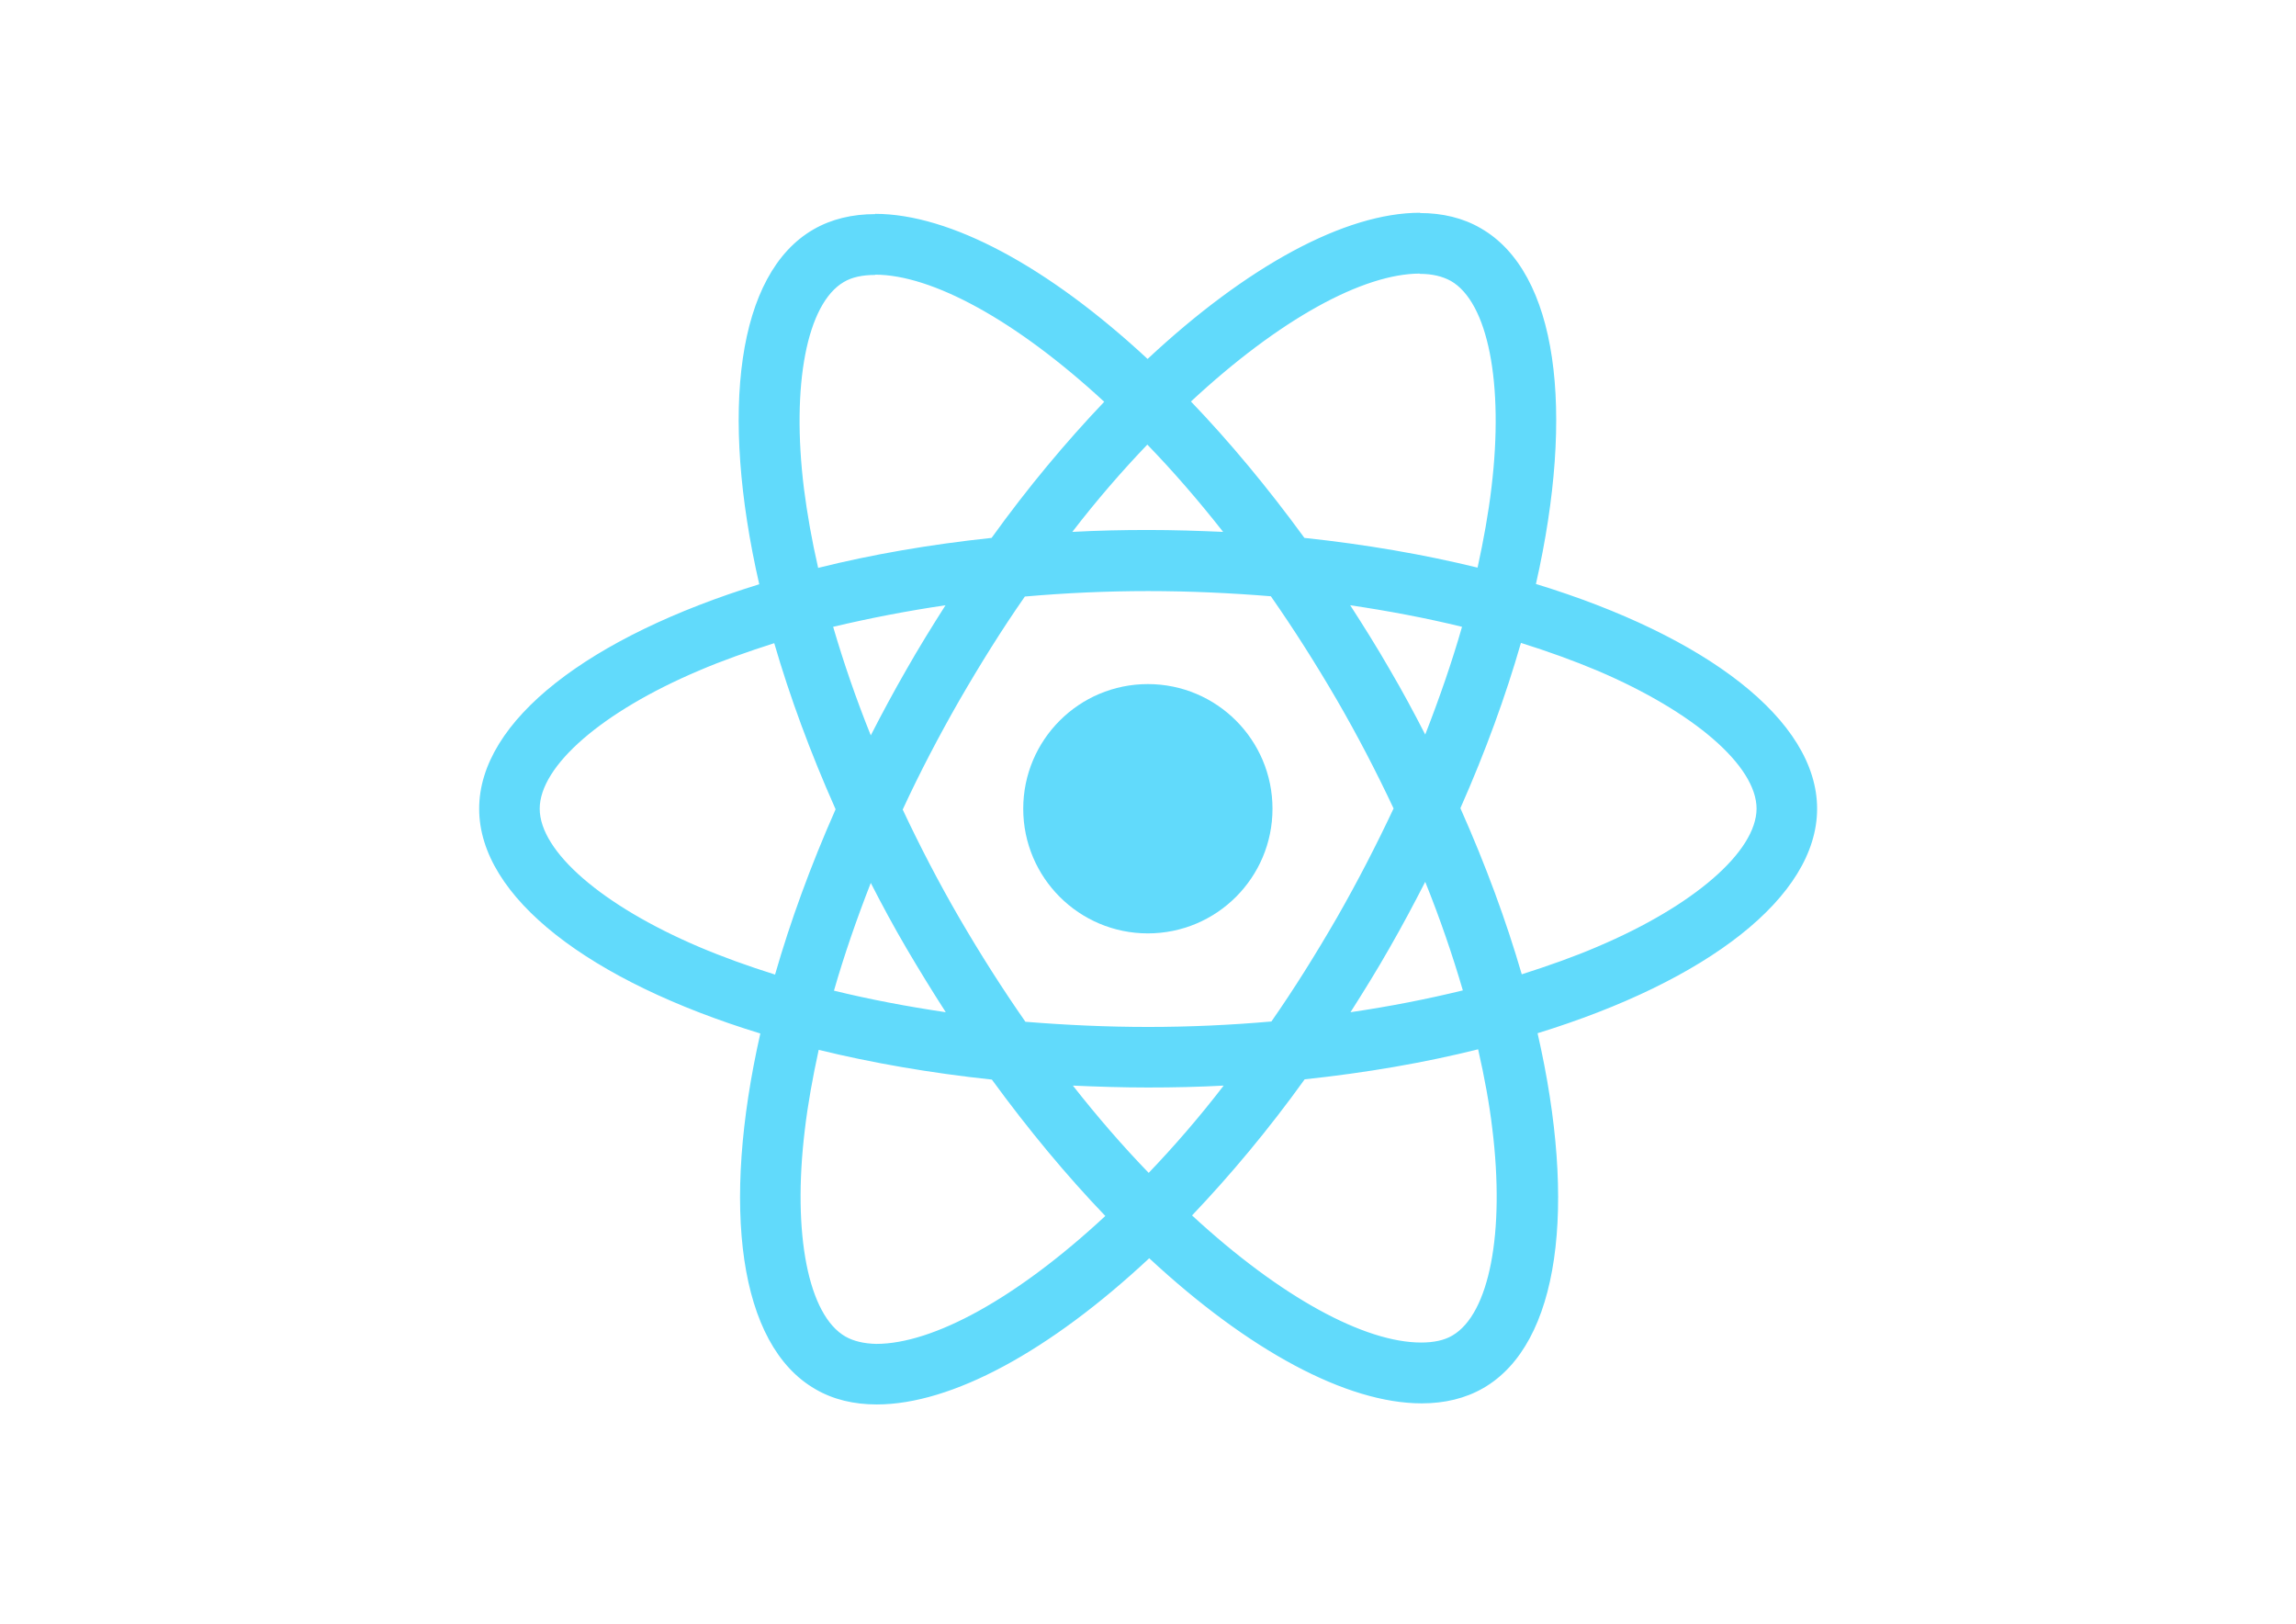
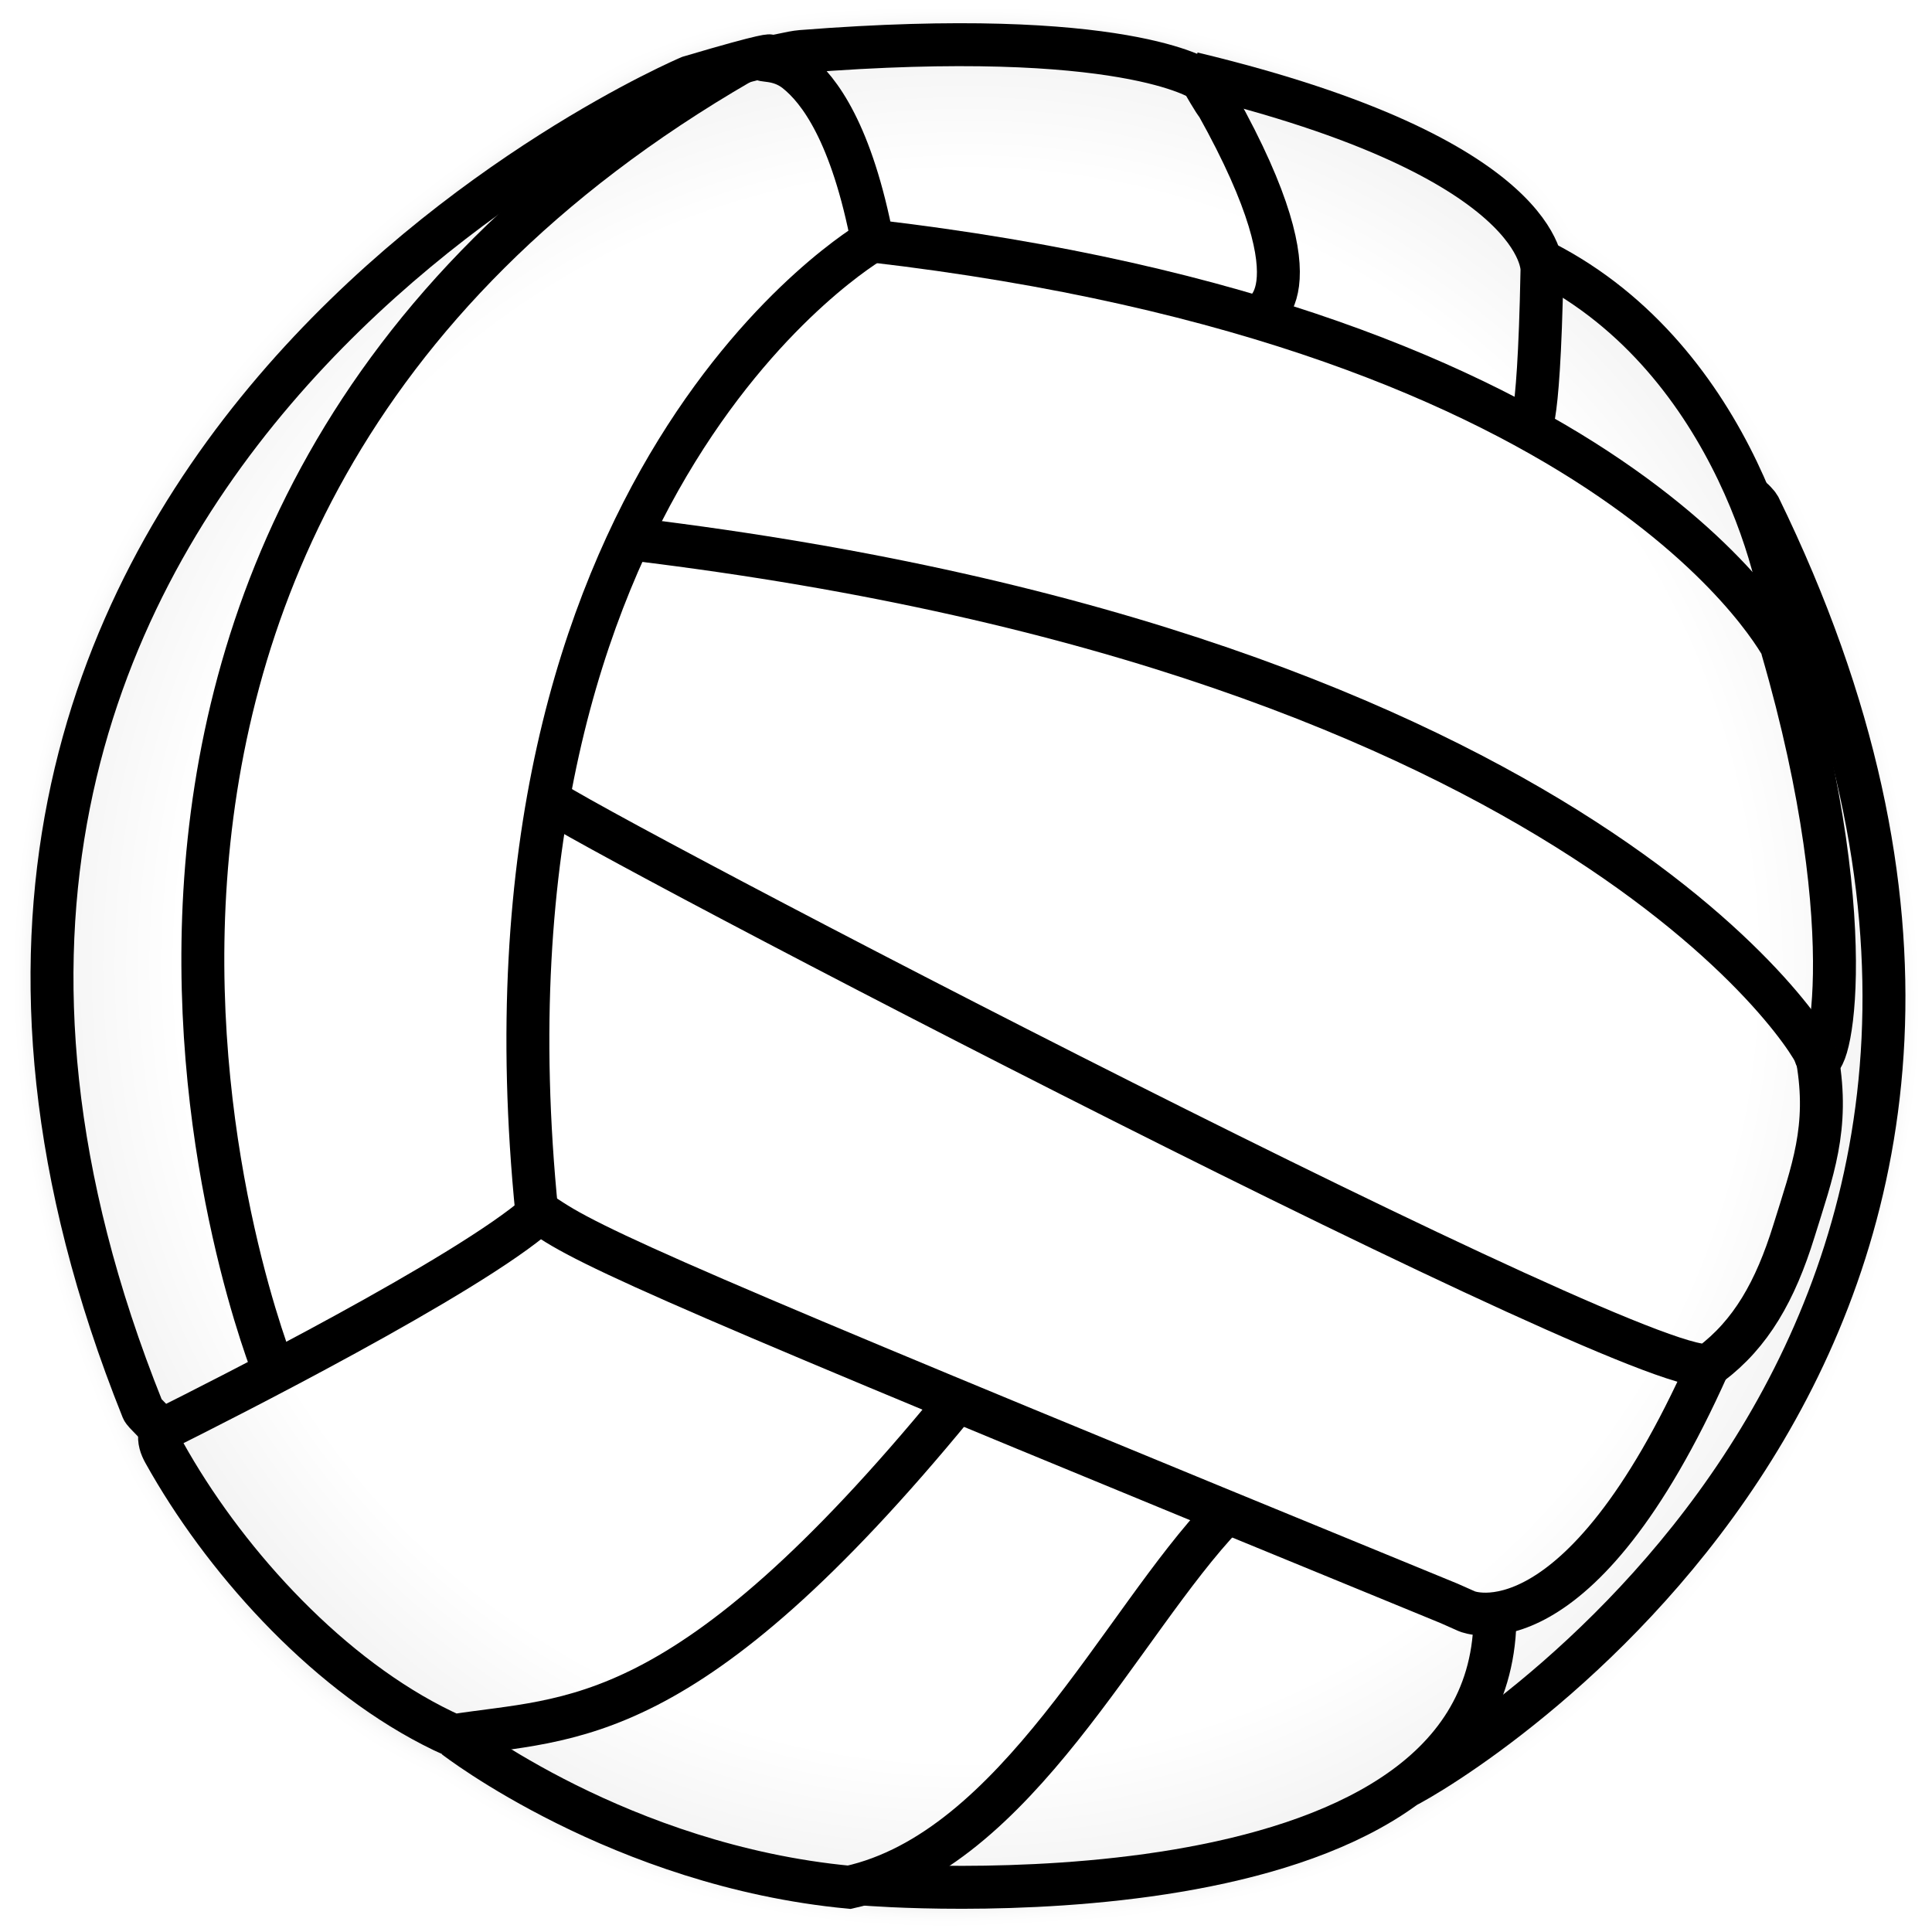
- <svg xmlns="http://www.w3.org/2000/svg" viewBox="0 0 841.9 595.3">
-   <g fill="#61DAFB">
-     <path d="M666.3 296.5c0-32.5-40.7-63.3-103.1-82.4 14.4-63.6 8-114.2-20.2-130.4-6.5-3.8-14.1-5.6-22.4-5.6v22.3c4.6 0 8.3.9 11.4 2.6 13.6 7.8 19.5 37.5 14.9 75.7-1.1 9.4-2.9 19.3-5.1 29.4-19.6-4.8-41-8.5-63.5-10.9-13.5-18.5-27.5-35.3-41.6-50 32.6-30.3 63.2-46.9 84-46.9V78c-27.5 0-63.5 19.6-99.9 53.6-36.4-33.8-72.4-53.2-99.9-53.2v22.3c20.7 0 51.4 16.5 84 46.6-14 14.7-28 31.4-41.3 49.9-22.6 2.4-44 6.1-63.6 11-2.3-10-4-19.7-5.2-29-4.7-38.2 1.1-67.9 14.6-75.8 3-1.8 6.9-2.6 11.5-2.6V78.5c-8.4 0-16 1.8-22.6 5.6-28.1 16.2-34.4 66.7-19.9 130.1-62.2 19.2-102.7 49.9-102.7 82.3 0 32.5 40.7 63.3 103.1 82.4-14.4 63.6-8 114.2 20.2 130.4 6.5 3.8 14.1 5.6 22.5 5.6 27.5 0 63.5-19.6 99.9-53.6 36.4 33.8 72.4 53.2 99.9 53.2 8.4 0 16-1.8 22.6-5.6 28.1-16.2 34.4-66.7 19.9-130.1 62-19.1 102.5-49.9 102.5-82.3zm-130.2-66.7c-3.7 12.9-8.3 26.2-13.5 39.5-4.1-8-8.4-16-13.1-24-4.6-8-9.5-15.8-14.4-23.4 14.2 2.1 27.9 4.7 41 7.9zm-45.8 106.5c-7.8 13.5-15.8 26.3-24.1 38.2-14.9 1.3-30 2-45.2 2-15.1 0-30.2-.7-45-1.9-8.3-11.9-16.4-24.6-24.2-38-7.6-13.1-14.5-26.4-20.8-39.8 6.2-13.4 13.2-26.8 20.7-39.9 7.8-13.5 15.8-26.3 24.1-38.2 14.9-1.3 30-2 45.2-2 15.1 0 30.2.7 45 1.9 8.3 11.9 16.4 24.6 24.2 38 7.6 13.1 14.5 26.4 20.8 39.8-6.3 13.4-13.2 26.8-20.7 39.9zm32.3-13c5.4 13.4 10 26.8 13.8 39.8-13.1 3.2-26.9 5.9-41.2 8 4.9-7.7 9.8-15.6 14.4-23.7 4.6-8 8.9-16.1 13-24.1zM421.2 430c-9.3-9.6-18.6-20.3-27.8-32 9 .4 18.2.7 27.5.7 9.4 0 18.7-.2 27.8-.7-9 11.7-18.3 22.4-27.5 32zm-74.4-58.9c-14.2-2.1-27.9-4.7-41-7.9 3.7-12.9 8.3-26.2 13.5-39.5 4.1 8 8.4 16 13.1 24 4.7 8 9.5 15.8 14.4 23.4zM420.7 163c9.3 9.6 18.6 20.3 27.8 32-9-.4-18.2-.7-27.5-.7-9.4 0-18.7.2-27.8.7 9-11.7 18.3-22.4 27.5-32zm-74 58.9c-4.9 7.7-9.8 15.6-14.4 23.7-4.6 8-8.9 16-13 24-5.4-13.4-10-26.8-13.8-39.8 13.1-3.1 26.9-5.8 41.2-7.9zm-90.5 125.2c-35.4-15.1-58.3-34.9-58.3-50.6 0-15.7 22.9-35.6 58.3-50.6 8.6-3.7 18-7 27.7-10.1 5.7 19.6 13.2 40 22.5 60.9-9.2 20.8-16.6 41.1-22.2 60.6-9.9-3.1-19.3-6.5-28-10.2zM310 490c-13.6-7.8-19.5-37.5-14.9-75.7 1.1-9.4 2.9-19.3 5.1-29.4 19.6 4.8 41 8.5 63.5 10.9 13.5 18.5 27.5 35.3 41.6 50-32.6 30.3-63.2 46.9-84 46.9-4.5-.1-8.3-1-11.3-2.7zm237.2-76.2c4.7 38.2-1.1 67.9-14.6 75.8-3 1.8-6.9 2.6-11.5 2.6-20.7 0-51.4-16.5-84-46.6 14-14.7 28-31.4 41.3-49.9 22.6-2.4 44-6.1 63.6-11 2.3 10.1 4.1 19.8 5.2 29.1zm38.5-66.7c-8.6 3.7-18 7-27.7 10.1-5.7-19.6-13.2-40-22.5-60.9 9.2-20.8 16.6-41.1 22.2-60.6 9.9 3.1 19.3 6.5 28.1 10.2 35.4 15.1 58.3 34.9 58.3 50.6-.1 15.7-23 35.6-58.4 50.6zM320.8 78.4z" />
-     <circle cx="420.9" cy="296.5" r="45.7" />
-     <path d="M520.5 78.1z" />
+ <svg xmlns="http://www.w3.org/2000/svg" xmlns:xlink="http://www.w3.org/1999/xlink" version="1.1" width="225" height="225" id="svg1" style="display:inline">
+   <defs id="defs3">
+     <radialGradient cx="615.514" cy="432.656" r="222.729" id="radialGradient4163" gradientUnits="userSpaceOnUse" gradientTransform="matrix(-0.3993,1.0198,-1.0431,-0.4084,796.5796,-351.5038)">
+       <stop id="stop4165" style="stop-color:#ffffff;stop-opacity:1" offset="0" />
+       <stop id="stop4167" style="stop-color:#ffffff;stop-opacity:1" offset="0.861" />
+       <stop id="stop4169" style="stop-color:#f4f4f4;stop-opacity:1" offset="1" />
+     </radialGradient>
+     <linearGradient id="linearGradient1879">
+       <stop id="stop1880" style="stop-color:#002723;stop-opacity:1" offset="0" />
+       <stop id="stop1883" style="stop-color:#000000;stop-opacity:0.498" offset="1" />
+       <stop id="stop1881" style="stop-color:#ffffff;stop-opacity:0" offset="1" />
+     </linearGradient>
+     <radialGradient cx="9.985" cy="583.809" r="84.55" fx="9.985" fy="583.809" id="radialGradient3225" xlink:href="#linearGradient1879" gradientUnits="userSpaceOnUse" gradientTransform="scale(1.056609,0.946424)" />
+     <radialGradient cx="-504.661" cy="787.864" r="273.805" fx="-504.661" fy="787.864" id="radialGradient2920" xlink:href="#radialGradient3794" gradientUnits="userSpaceOnUse" gradientTransform="matrix(0.9981739,0,0,0.9981739,-0.9215748,1.438729)" />
+     <radialGradient cx="615.514" cy="432.656" r="222.729" id="radialGradient3794" gradientUnits="userSpaceOnUse" gradientTransform="matrix(-0.3993,1.0198,-1.0431,-0.4084,796.5796,-351.5038)">
+       <stop id="stop4173" style="stop-color:#f1f1f2;stop-opacity:1" offset="0" />
+       <stop id="stop3800" style="stop-color:#efefef;stop-opacity:1" offset="1" />
+     </radialGradient>
+     <radialGradient cx="-504.661" cy="787.864" r="273.805" fx="-504.661" fy="787.864" id="radialGradient4097" xlink:href="#radialGradient3794" gradientUnits="userSpaceOnUse" gradientTransform="matrix(0.9981739,0,0,0.9981739,-0.9215748,1.438729)" />
+     <radialGradient cx="141.732" cy="124.016" r="106.54" fx="141.732" fy="124.016" id="radialGradient5673" xlink:href="#radialGradient4163" gradientUnits="userSpaceOnUse" gradientTransform="matrix(1,0,0,1.006996,3.692291e-6,-0.8676309)" />
+     <radialGradient cx="141.732" cy="124.016" r="106.54" fx="141.732" fy="124.016" id="radialGradient5673-1" xlink:href="#radialGradient4163-7" gradientUnits="userSpaceOnUse" gradientTransform="matrix(1,0,0,1.006996,3.692291e-6,-0.8676309)" />
+     <radialGradient cx="615.514" cy="432.656" r="222.729" id="radialGradient4163-7" gradientUnits="userSpaceOnUse" gradientTransform="matrix(-0.3993,1.0198,-1.0431,-0.4084,796.5796,-351.5038)">
+       <stop id="stop4165-4" style="stop-color:#ffffff;stop-opacity:1" offset="0" />
+       <stop id="stop4167-0" style="stop-color:#ffffff;stop-opacity:1" offset="0.861" />
+       <stop id="stop4169-9" style="stop-color:#f4f4f4;stop-opacity:1" offset="1" />
+     </radialGradient>
+     <radialGradient cx="141.732" cy="124.016" r="106.54" fx="141.732" fy="124.016" id="radialGradient3719" xlink:href="#radialGradient4163" gradientUnits="userSpaceOnUse" gradientTransform="matrix(1,0,0,1.006996,3.692291e-6,-0.8676309)" />
+     <radialGradient cx="141.732" cy="124.016" r="106.54" fx="141.732" fy="124.016" id="radialGradient3739" xlink:href="#radialGradient4163" gradientUnits="userSpaceOnUse" gradientTransform="matrix(1,0,0,1.006996,3.692291e-6,-0.8676309)" />
+     <radialGradient cx="141.732" cy="124.016" r="106.54" fx="141.732" fy="124.016" id="radialGradient3759" xlink:href="#radialGradient4163" gradientUnits="userSpaceOnUse" gradientTransform="matrix(1,0,0,1.006996,3.692291e-6,-0.8676309)" />
+     <radialGradient cx="141.732" cy="124.016" r="106.54" fx="141.732" fy="124.016" id="radialGradient3775" xlink:href="#radialGradient4163" gradientUnits="userSpaceOnUse" gradientTransform="matrix(1,0,0,1.006996,2.111383,-2.233644)" />
+     <filter color-interpolation-filters="sRGB" id="filter3686">
+       <feGaussianBlur id="feGaussianBlur3688" stdDeviation="2.624" />
+     </filter>
+   </defs>
+   <g id="layer1" style="display:inline">
+     <path d="m 109.469,7.25 c -13.238,0.071 -26.694,0.816 -37.938,8.406 -31.434,17.691 -58.24,47.949 -62.719,84.75 -2.81,22.892 1.866,46.704 11.719,67.219 8.15,13.972 19.15,27.52 34.5,33.656 18.44,12.946 41.132,18.155 63.499,16.364 16.795,-0.645 34.304,-3.322 47.869,-13.786 30.331,-19.667 52.593,-54.478 50.57,-91.452 -1.181,-22.855 -8.675,-45.429 -21.375,-64.438 -4.794,-6.31 -10.393,-12.165 -17.688,-15.688 C 175.305,24.117 166.009,20.493 158.875,17.125 148.429,13.218 137.729,9.668 126.75,7.969 121.02,7.294 115.235,7.141 109.469,7.25 z" id="path2517-9-4" style="fill:#000000;fill-opacity:1;stroke:none;display:inline;filter:url(#filter3686)" />
+   </g>
+   <g transform="translate(-31.34366,-10.14974)" id="layer4" style="display:inline">
+     <path d="m 211.03,41.082 c 0,0 -2.071,-12.876 -40.256,-22.038 0.533,0.382 -9.027,-6.297 -49.76,-2.517 0.009,0.106 0.37,-0.316 -9.355,2.565 0,0 -108.866,45.898 -63.14,156.807 0.344,0.337 14.751,29.15 35.735,36.448 0.094,0.094 19.355,15.033 46.938,17.374 0.93,-0.18 19.048,1.327 37.274,-1.744 9.974,-1.681 19.979,-4.732 26.837,-10.148 10.107,-5.635 86.392,-55.077 40.524,-148.703 -4.028,-8.788 -11.491,-21.913 -24.798,-28.044 z" id="path2517-9" style="fill:url(#radialGradient3775);fill-opacity:1;stroke:none;display:inline" />
+   </g>
+   <g transform="translate(-31.34366,-10.14974)" id="layer2" style="display:inline">
+     <path d="m 235.184,68.153 c 0.174,-0.097 0.982,0.887 1.015,0.954 45.84,93.845 -30.342,143.221 -40.672,148.855" id="path3155" style="fill:none;stroke:#000000;stroke-width:5;stroke-linecap:round;stroke-linejoin:miter;stroke-miterlimit:4;stroke-opacity:1;stroke-dasharray:none;display:inline" />
+     <g transform="translate(2.11138,-1.366013)" id="g4142" style="stroke:#cccccc">
+       <path d="M 115.529,18.803 C 21.525,73.188 61.143,171.154 61.143,171.154 M 91.758,152.786 C 83.114,67.065 130.828,39.552 130.828,39.552" id="path3141" style="fill:none;stroke:#000000;stroke-width:5;stroke-linecap:butt;stroke-linejoin:miter;stroke-miterlimit:4;stroke-opacity:1;stroke-dasharray:none;display:inline" />
+       <path d="m 47.837,177.937 c -0.184,-0.447 -1.821,-1.833 -2,-2.278 C 1.875,66.055 109.532,20.494 109.532,20.494 c 9.725,-2.881 9.364,-2.459 9.364,-2.459" id="path3149" style="fill:none;stroke:#000000;stroke-width:5;stroke-linecap:butt;stroke-linejoin:miter;stroke-miterlimit:4;stroke-opacity:1;stroke-dasharray:none;display:inline" />
+       <path d="m 140.381,175.116 c -31.335,38.178 -44.661,36.377 -58.347,38.538 -13.128,-5.871 -25.034,-18.514 -32.33,-30.639 -0.465,-0.774 -0.912,-1.545 -1.339,-2.312 -0.412,-0.74 -0.641,-1.429 -0.521,-2.253 0.11,-0.763 -0.214,-0.171 0.586,-0.571 6.367,-3.176 35.33,-17.802 43.562,-25.082" id="path3151" style="fill:none;stroke:#000000;stroke-width:5;stroke-linecap:butt;stroke-linejoin:miter;stroke-miterlimit:4;stroke-opacity:1;stroke-dasharray:none;display:inline" />
+       <path d="m 171.792,187.911 c -11.975,12.542 -24.165,39.077 -43.658,43.392 -26.653,-2.521 -45.913,-17.46 -45.913,-17.46" id="path3152" style="fill:none;stroke:#000000;stroke-width:5;stroke-linecap:butt;stroke-linejoin:miter;stroke-miterlimit:4;stroke-opacity:1;stroke-dasharray:none;display:inline" />
+       <path d="m 203.333,200.345 c -0.867,36.626 -73.338,30.597 -73.338,30.597" id="path3153" style="fill:none;stroke:#000000;stroke-width:5;stroke-linecap:butt;stroke-linejoin:miter;stroke-miterlimit:4;stroke-opacity:1;stroke-dasharray:none;display:inline" />
+       <path d="m 130.869,39.758 c -2.439,-12.759 -6.239,-17.789 -8.923,-19.925 -2.093,-1.666 -4.283,-1.09 -3.844,-1.529 1.25,-0.113 3.247,-0.697 4.439,-0.791 37.657,-2.96 46.64,3.315 46.64,3.315 0,0 1.658,2.884 1.775,2.855 12.69,22.709 4.639,24.659 4.639,24.659" id="path2515" style="fill:none;stroke:#000000;stroke-width:5;stroke-linecap:butt;stroke-linejoin:miter;stroke-miterlimit:4;stroke-opacity:1;stroke-dasharray:none" />
+       <path d="m 168.114,20.063 c 41.35,9.92 40.699,22.871 40.699,22.871 -0.196,10.283 -0.605,14.814 -0.937,16.808 -0.279,1.673 -0.703,2.325 -0.703,2.325" id="path2516" style="fill:none;stroke:#000000;stroke-width:5;stroke-linecap:butt;stroke-linejoin:miter;stroke-miterlimit:4;stroke-opacity:1;stroke-dasharray:none" />
+       <path d="m 208.993,42.034 c 22.452,11.487 28.419,38.786 28.144,43.855 -0.01,0.176 -0.403,1.194 -0.427,1.315" id="path2517" style="fill:none;stroke:#000000;stroke-width:5;stroke-linecap:butt;stroke-linejoin:miter;stroke-miterlimit:4;stroke-opacity:1;stroke-dasharray:none" />
+       <path d="m 228.22,170.502 c -15.231,34.155 -28.135,28.673 -28.135,28.673 l -2.077,-0.923 C 117.51,165.222 99.629,157.694 93.463,153.658 c -0.339,-0.222 -1.806,-1.164 -2.082,-1.369" id="path1888" style="fill:none;stroke:#000000;stroke-width:5;stroke-linecap:butt;stroke-linejoin:miter;stroke-miterlimit:4;stroke-opacity:1;stroke-dasharray:none;stroke-dashoffset:0" />
+       <path d="m 103.105,74.326 c 110.772,13.385 138.153,59.618 137.785,60.555 1.381,7.998 -0.573,13.006 -2.74,20.003 -2.167,6.997 -5.008,11.973 -9.71,15.506 -4.752,3.571 -132.564,-63.136 -135.565,-65.906" id="path2510" style="fill:none;stroke:#000000;stroke-width:5;stroke-linecap:butt;stroke-linejoin:miter;stroke-miterlimit:4;stroke-opacity:1;stroke-dasharray:none;stroke-dashoffset:0" />
+       <path d="m 130.646,39.558 c 87.695,10.154 106.363,47.692 106.363,47.692 l -0.231,-0.231 c 9.923,34.155 5.021,51.26 3.867,47.337" id="path2511" style="fill:none;stroke:#000000;stroke-width:5;stroke-linecap:butt;stroke-linejoin:miter;stroke-miterlimit:4;stroke-opacity:1;stroke-dasharray:none;stroke-dashoffset:0" />
+     </g>
  </g>
</svg>
